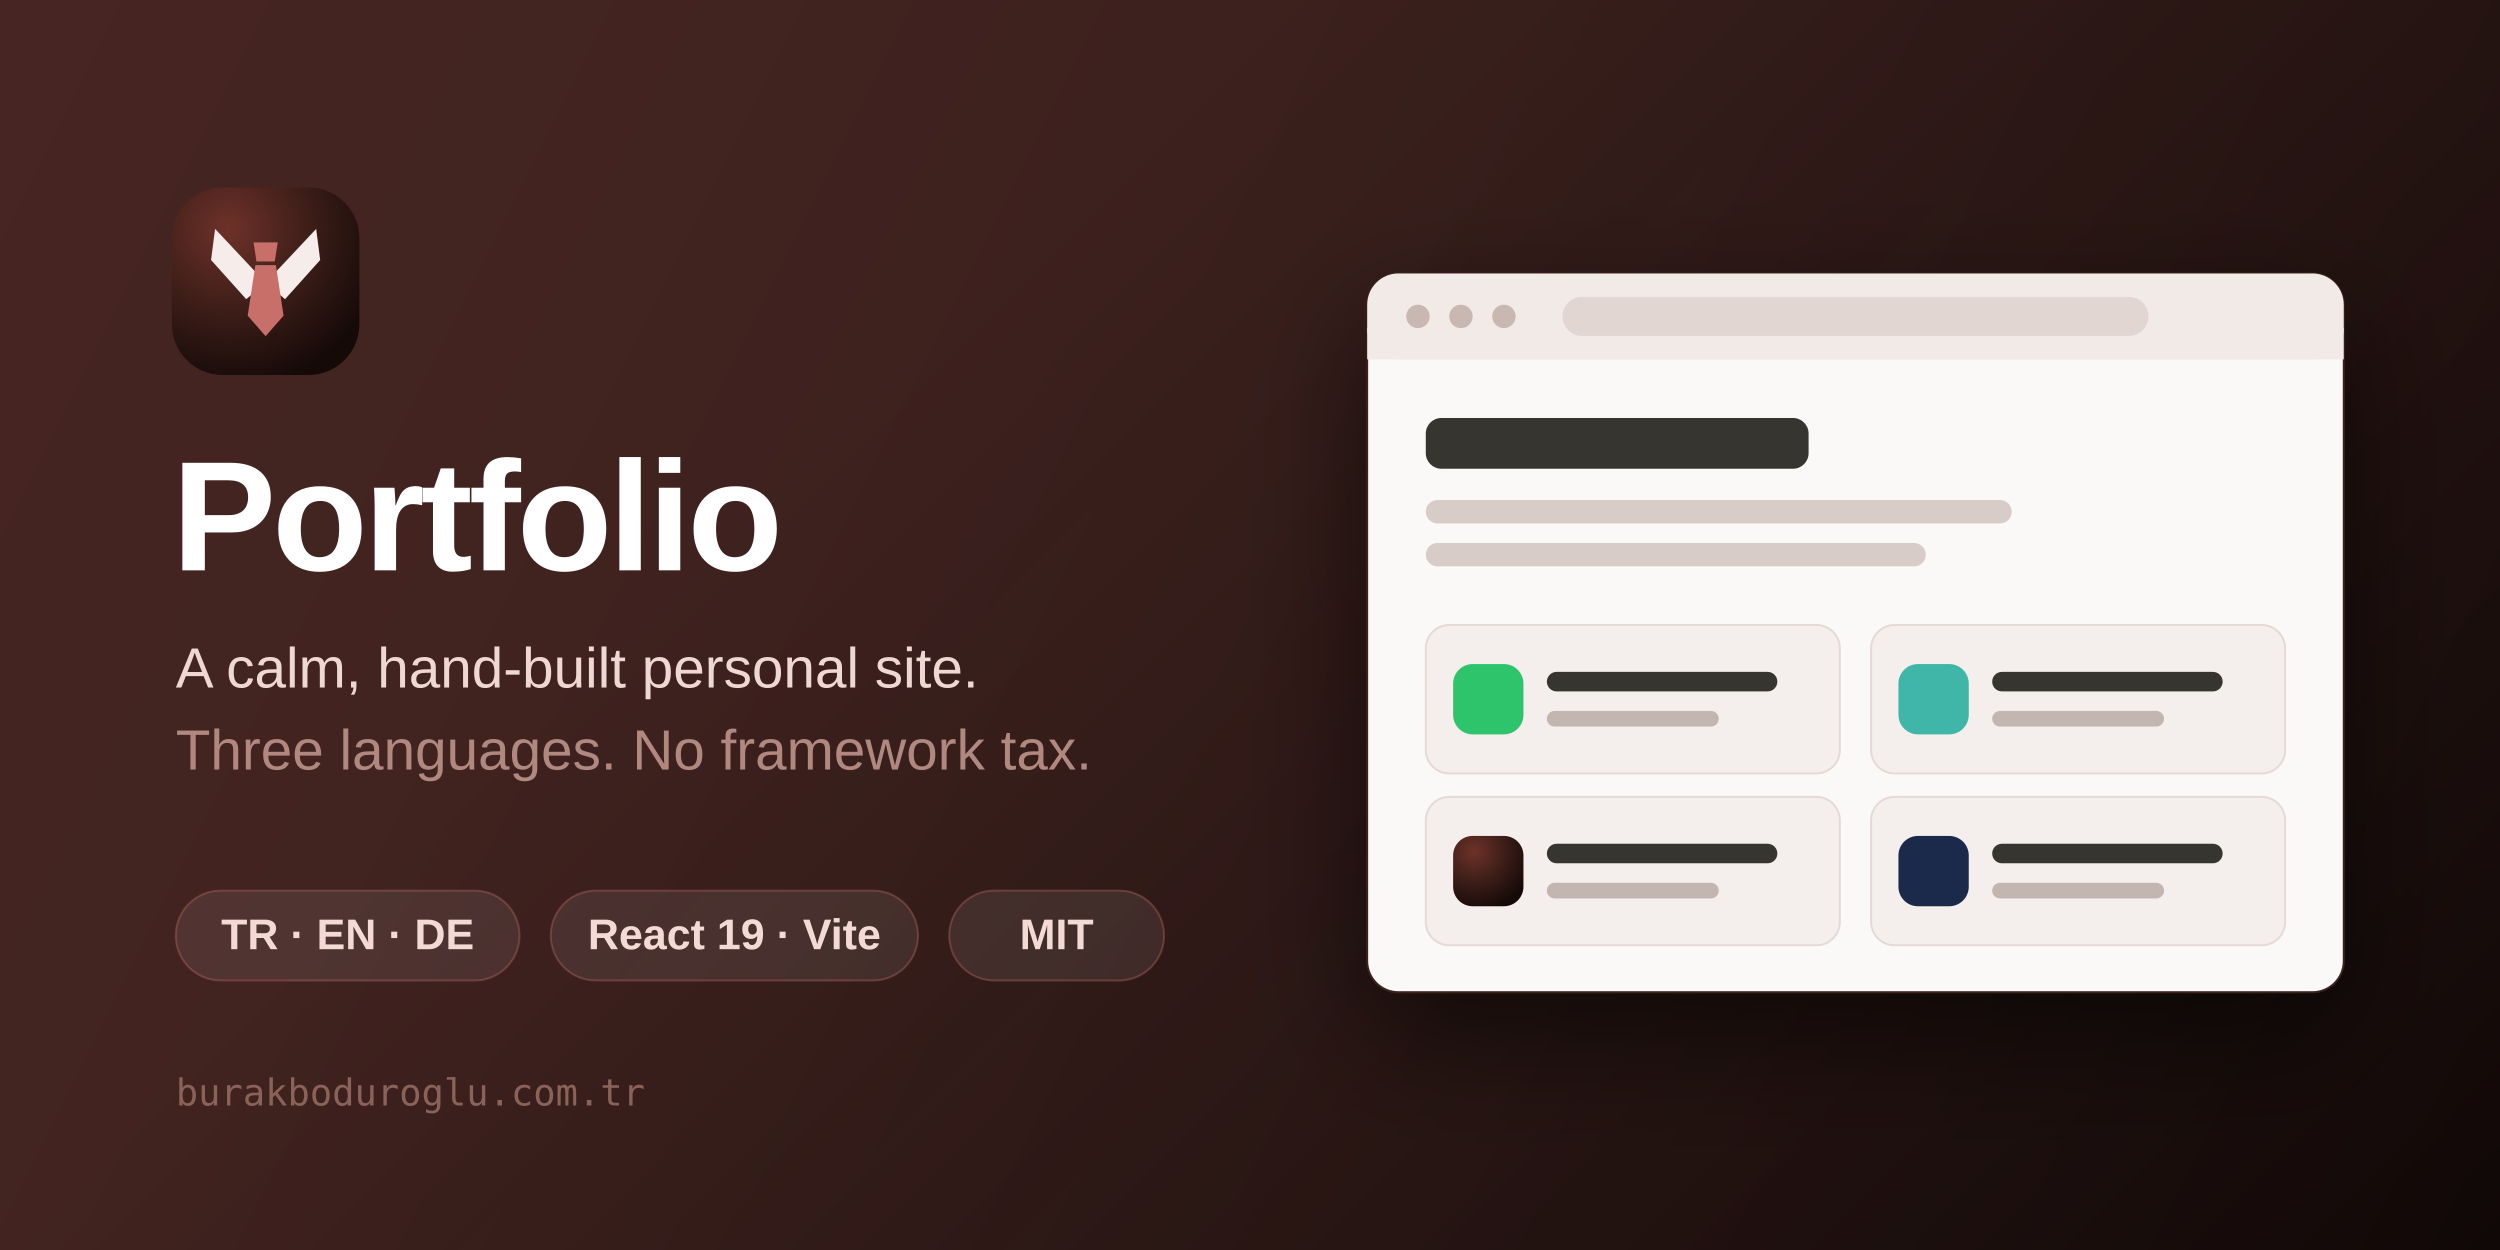
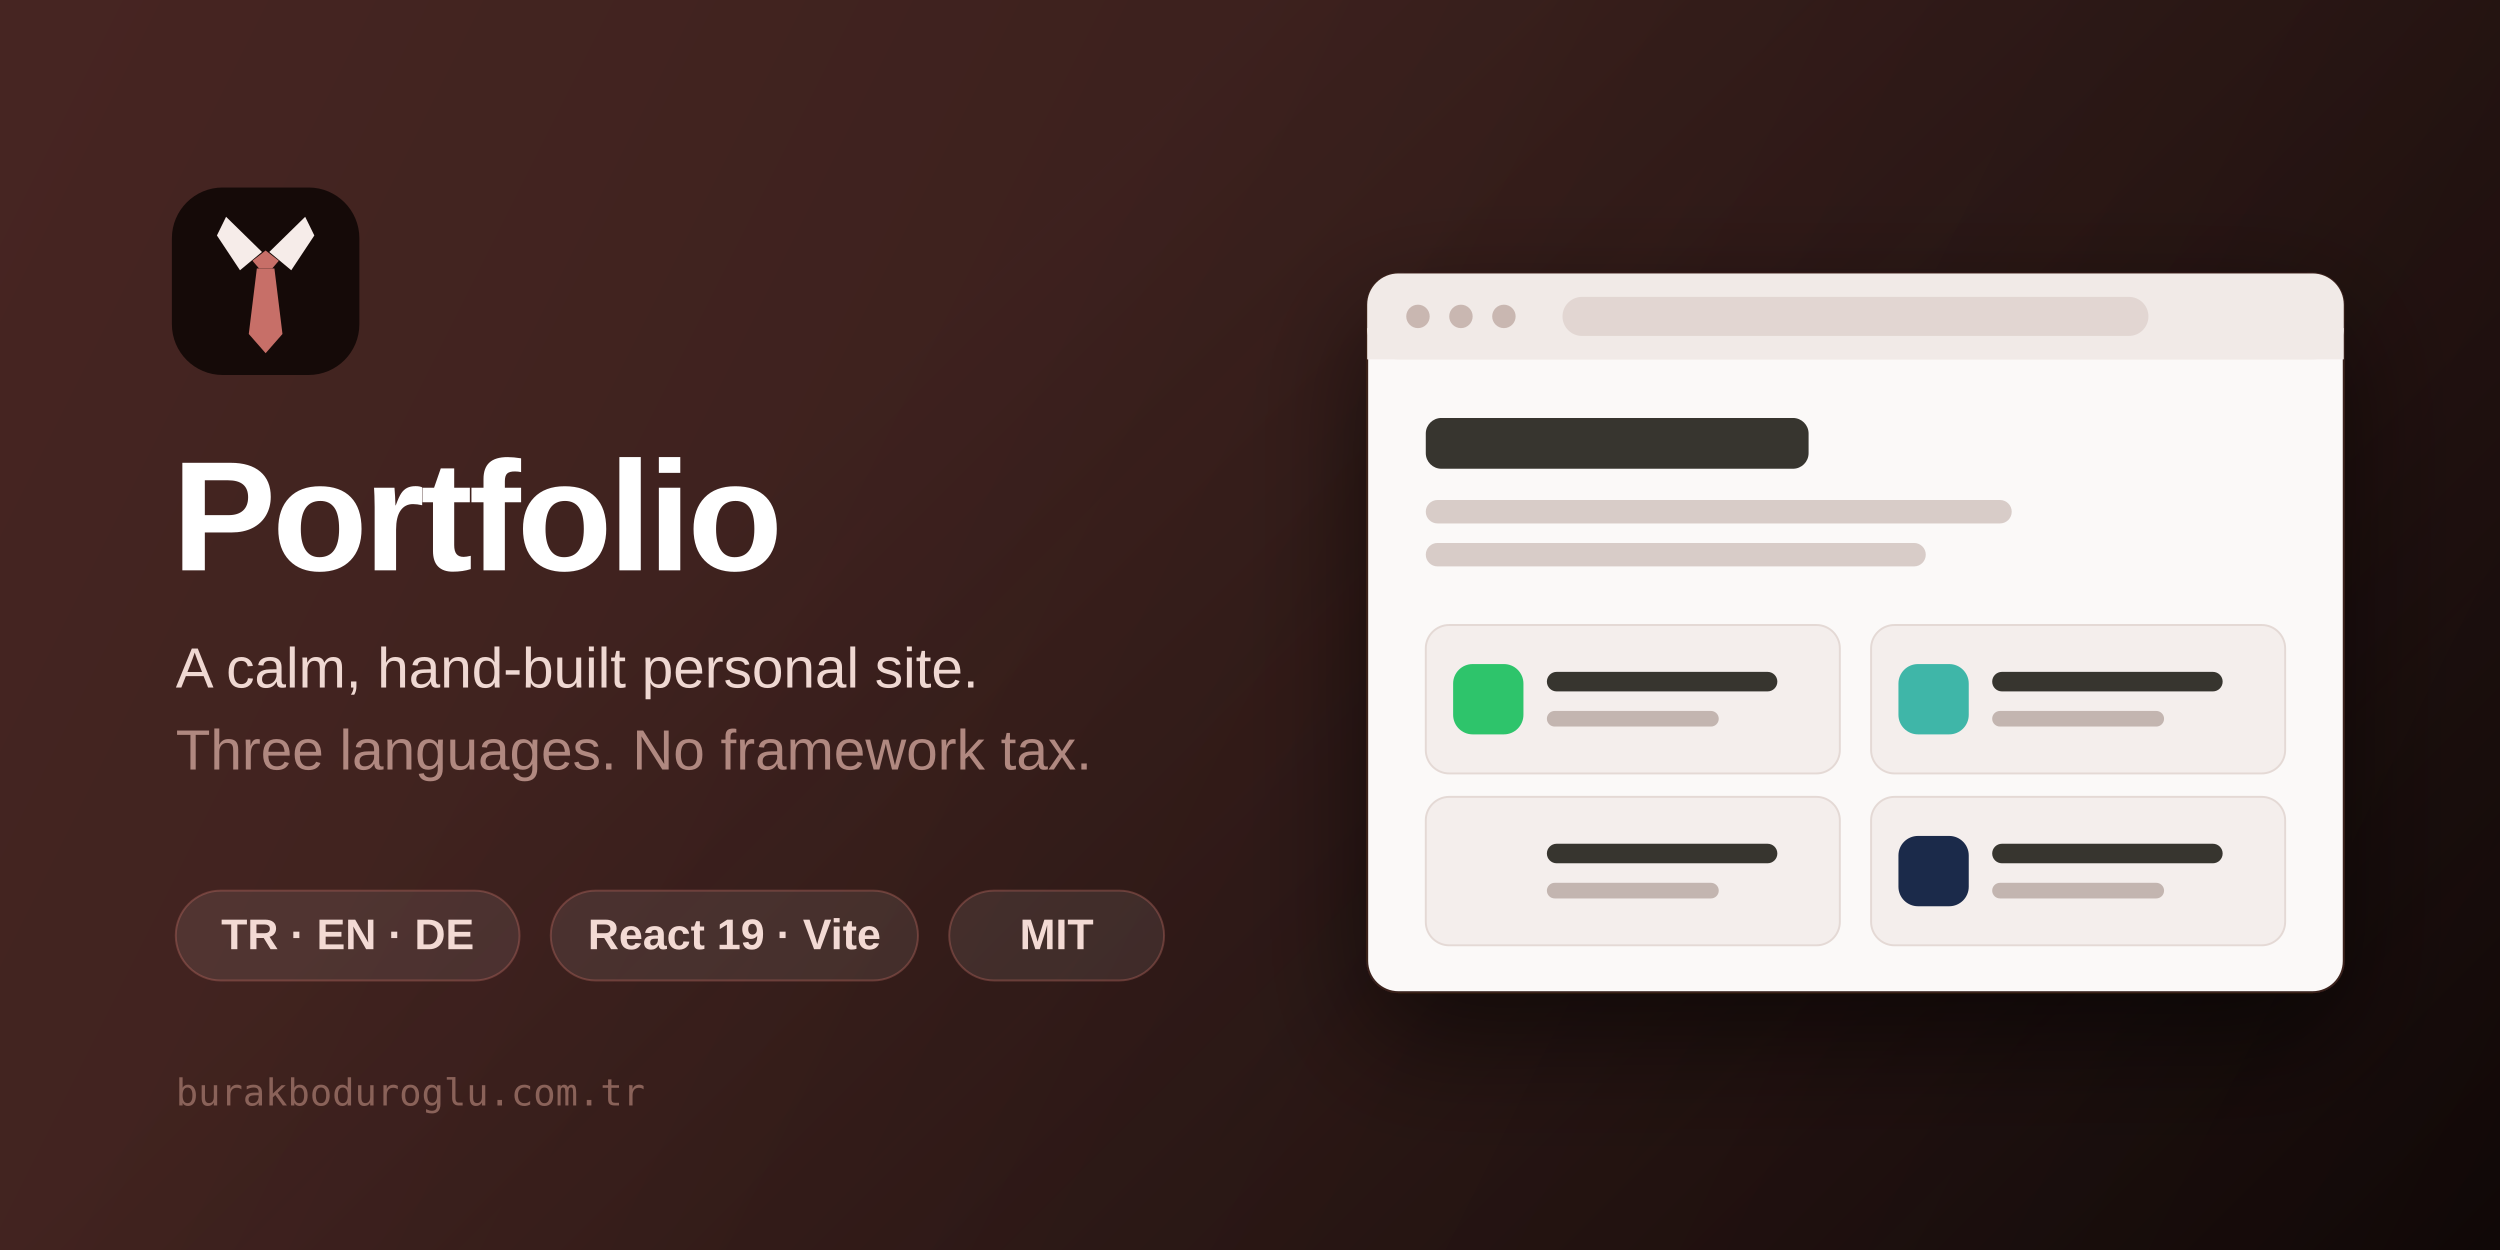
<svg xmlns="http://www.w3.org/2000/svg" width="1280" height="640" viewBox="0 0 1280 640">
  <defs>
    <linearGradient id="bg" x1="0" y1="0" x2="1280" y2="640" gradientUnits="userSpaceOnUse">
      <stop stop-color="#2A1512" />
      <stop offset="0.55" stop-color="#1A0E0C" />
      <stop offset="1" stop-color="#100807" />
    </linearGradient>
    <linearGradient id="glow" x1="640" y1="0" x2="1280" y2="640" gradientUnits="userSpaceOnUse">
      <stop stop-color="#C76F68" stop-opacity="0.18" />
      <stop offset="1" stop-color="#C76F68" stop-opacity="0" />
    </linearGradient>
-     <radialGradient id="mark" cx="0.3" cy="0.22" r="0.85">
-       <stop offset="0" stop-color="#6D3229" />
-       <stop offset="0.55" stop-color="#3A1C17" />
-       <stop offset="1" stop-color="#150A08" />
-     </radialGradient>
    <filter id="paneShadow" x="-30%" y="-30%" width="170%" height="170%" color-interpolation-filters="sRGB">
      <feDropShadow dx="0" dy="24" stdDeviation="30" flood-color="#000000" flood-opacity="0.55" />
    </filter>
  </defs>
  <rect width="1280" height="640" fill="url(#bg)" />
  <rect width="1280" height="640" fill="url(#glow)" />
  <g transform="translate(88, 96)">
-     <rect width="96" height="96" rx="26" fill="url(#mark)" />
+     <rect width="96" height="96" rx="26" fill="#150A08" />
    <g transform="scale(0.09375)">
-       <path d="M236 226 L512 520 L406 610 L214 396 Z" fill="#F6ECE9" />
-       <path d="M788 226 L512 520 L618 610 L810 396 Z" fill="#F6ECE9" />
-       <path d="M446 300 H578 L562 404 H462 Z" fill="#C76F68" />
-       <path d="M456 424 H568 L610 700 L512 812 L414 700 Z" fill="#C76F68" />
+       <path d="M296 160 L492 352 L372 452 L246 262 Z" fill="#F6ECE9" />
+       <path d="M728 160 L532 352 L652 452 L778 262 Z" fill="#F6ECE9" />
+       <path d="M512 344 L584 400 L548 442 L476 442 L440 400 Z" fill="#C76F68" />
+       <path d="M464 442 L560 442 L604 800 L512 905 L420 800 Z" fill="#C76F68" />
    </g>
  </g>
  <text x="88" y="292" font-family="-apple-system, BlinkMacSystemFont, Helvetica Neue, Arial, sans-serif" font-size="80" font-weight="700" fill="#FFFFFF" letter-spacing="-2">Portfolio</text>
  <text x="90" y="352" font-family="-apple-system, BlinkMacSystemFont, Helvetica Neue, Arial, sans-serif" font-size="29" font-weight="500" fill="#EFD8D2">A calm, hand-built personal site.</text>
  <text x="90" y="394" font-family="-apple-system, BlinkMacSystemFont, Helvetica Neue, Arial, sans-serif" font-size="29" font-weight="500" fill="#B08880">Three languages. No framework tax.</text>
  <g font-family="-apple-system, BlinkMacSystemFont, Helvetica Neue, Arial, sans-serif" font-size="22" font-weight="600" fill="#F3DAD4">
    <rect x="90" y="456" width="176" height="46" rx="23" fill="#FFFFFF" fill-opacity="0.08" stroke="#C76F68" stroke-opacity="0.35" />
    <text x="178" y="486" text-anchor="middle">TR · EN · DE</text>
    <rect x="282" y="456" width="188" height="46" rx="23" fill="#FFFFFF" fill-opacity="0.08" stroke="#C76F68" stroke-opacity="0.35" />
    <text x="376" y="486" text-anchor="middle">React 19 · Vite</text>
    <rect x="486" y="456" width="110" height="46" rx="23" fill="#FFFFFF" fill-opacity="0.08" stroke="#C76F68" stroke-opacity="0.35" />
    <text x="541" y="486" text-anchor="middle">MIT</text>
  </g>
  <text x="90" y="566" font-family="SF Mono, Menlo, Consolas, monospace" font-size="19" fill="#8A6259">burakboduroglu.com.tr</text>
  <g filter="url(#paneShadow)">
    <rect x="700" y="140" width="500" height="368" rx="16" fill="#FBF9F8" stroke="#3A241F" stroke-width="1" />
  </g>
  <rect x="700" y="140" width="500" height="44" rx="16" fill="#F1EAE7" />
  <rect x="700" y="168" width="500" height="16" fill="#F1EAE7" />
  <g fill="#C9B7B1">
    <circle cx="726" cy="162" r="6" />
    <circle cx="748" cy="162" r="6" />
    <circle cx="770" cy="162" r="6" />
  </g>
  <rect x="800" y="152" width="300" height="20" rx="10" fill="#E2D6D2" />
  <rect x="730" y="214" width="196" height="26" rx="8" fill="#37352F" />
  <rect x="730" y="256" width="300" height="12" rx="6" fill="#D8CCC8" />
  <rect x="730" y="278" width="256" height="12" rx="6" fill="#D8CCC8" />
  <g>
    <rect x="730" y="320" width="212" height="76" rx="12" fill="#F4EEEC" stroke="#E4D9D5" />
    <rect x="744" y="340" width="36" height="36" rx="10" fill="#2EC46B" />
    <rect x="792" y="344" width="118" height="10" rx="5" fill="#37352F" />
    <rect x="792" y="364" width="88" height="8" rx="4" fill="#C3B5B0" />
    <rect x="958" y="320" width="212" height="76" rx="12" fill="#F4EEEC" stroke="#E4D9D5" />
    <rect x="972" y="340" width="36" height="36" rx="10" fill="#3FB6A8" />
    <rect x="1020" y="344" width="118" height="10" rx="5" fill="#37352F" />
    <rect x="1020" y="364" width="88" height="8" rx="4" fill="#C3B5B0" />
    <rect x="730" y="408" width="212" height="76" rx="12" fill="#F4EEEC" stroke="#E4D9D5" />
    <rect x="744" y="428" width="36" height="36" rx="10" fill="url(#mark)" />
    <rect x="792" y="432" width="118" height="10" rx="5" fill="#37352F" />
    <rect x="792" y="452" width="88" height="8" rx="4" fill="#C3B5B0" />
    <rect x="958" y="408" width="212" height="76" rx="12" fill="#F4EEEC" stroke="#E4D9D5" />
    <rect x="972" y="428" width="36" height="36" rx="10" fill="#1B2A4A" />
    <rect x="1020" y="432" width="118" height="10" rx="5" fill="#37352F" />
    <rect x="1020" y="452" width="88" height="8" rx="4" fill="#C3B5B0" />
  </g>
</svg>
